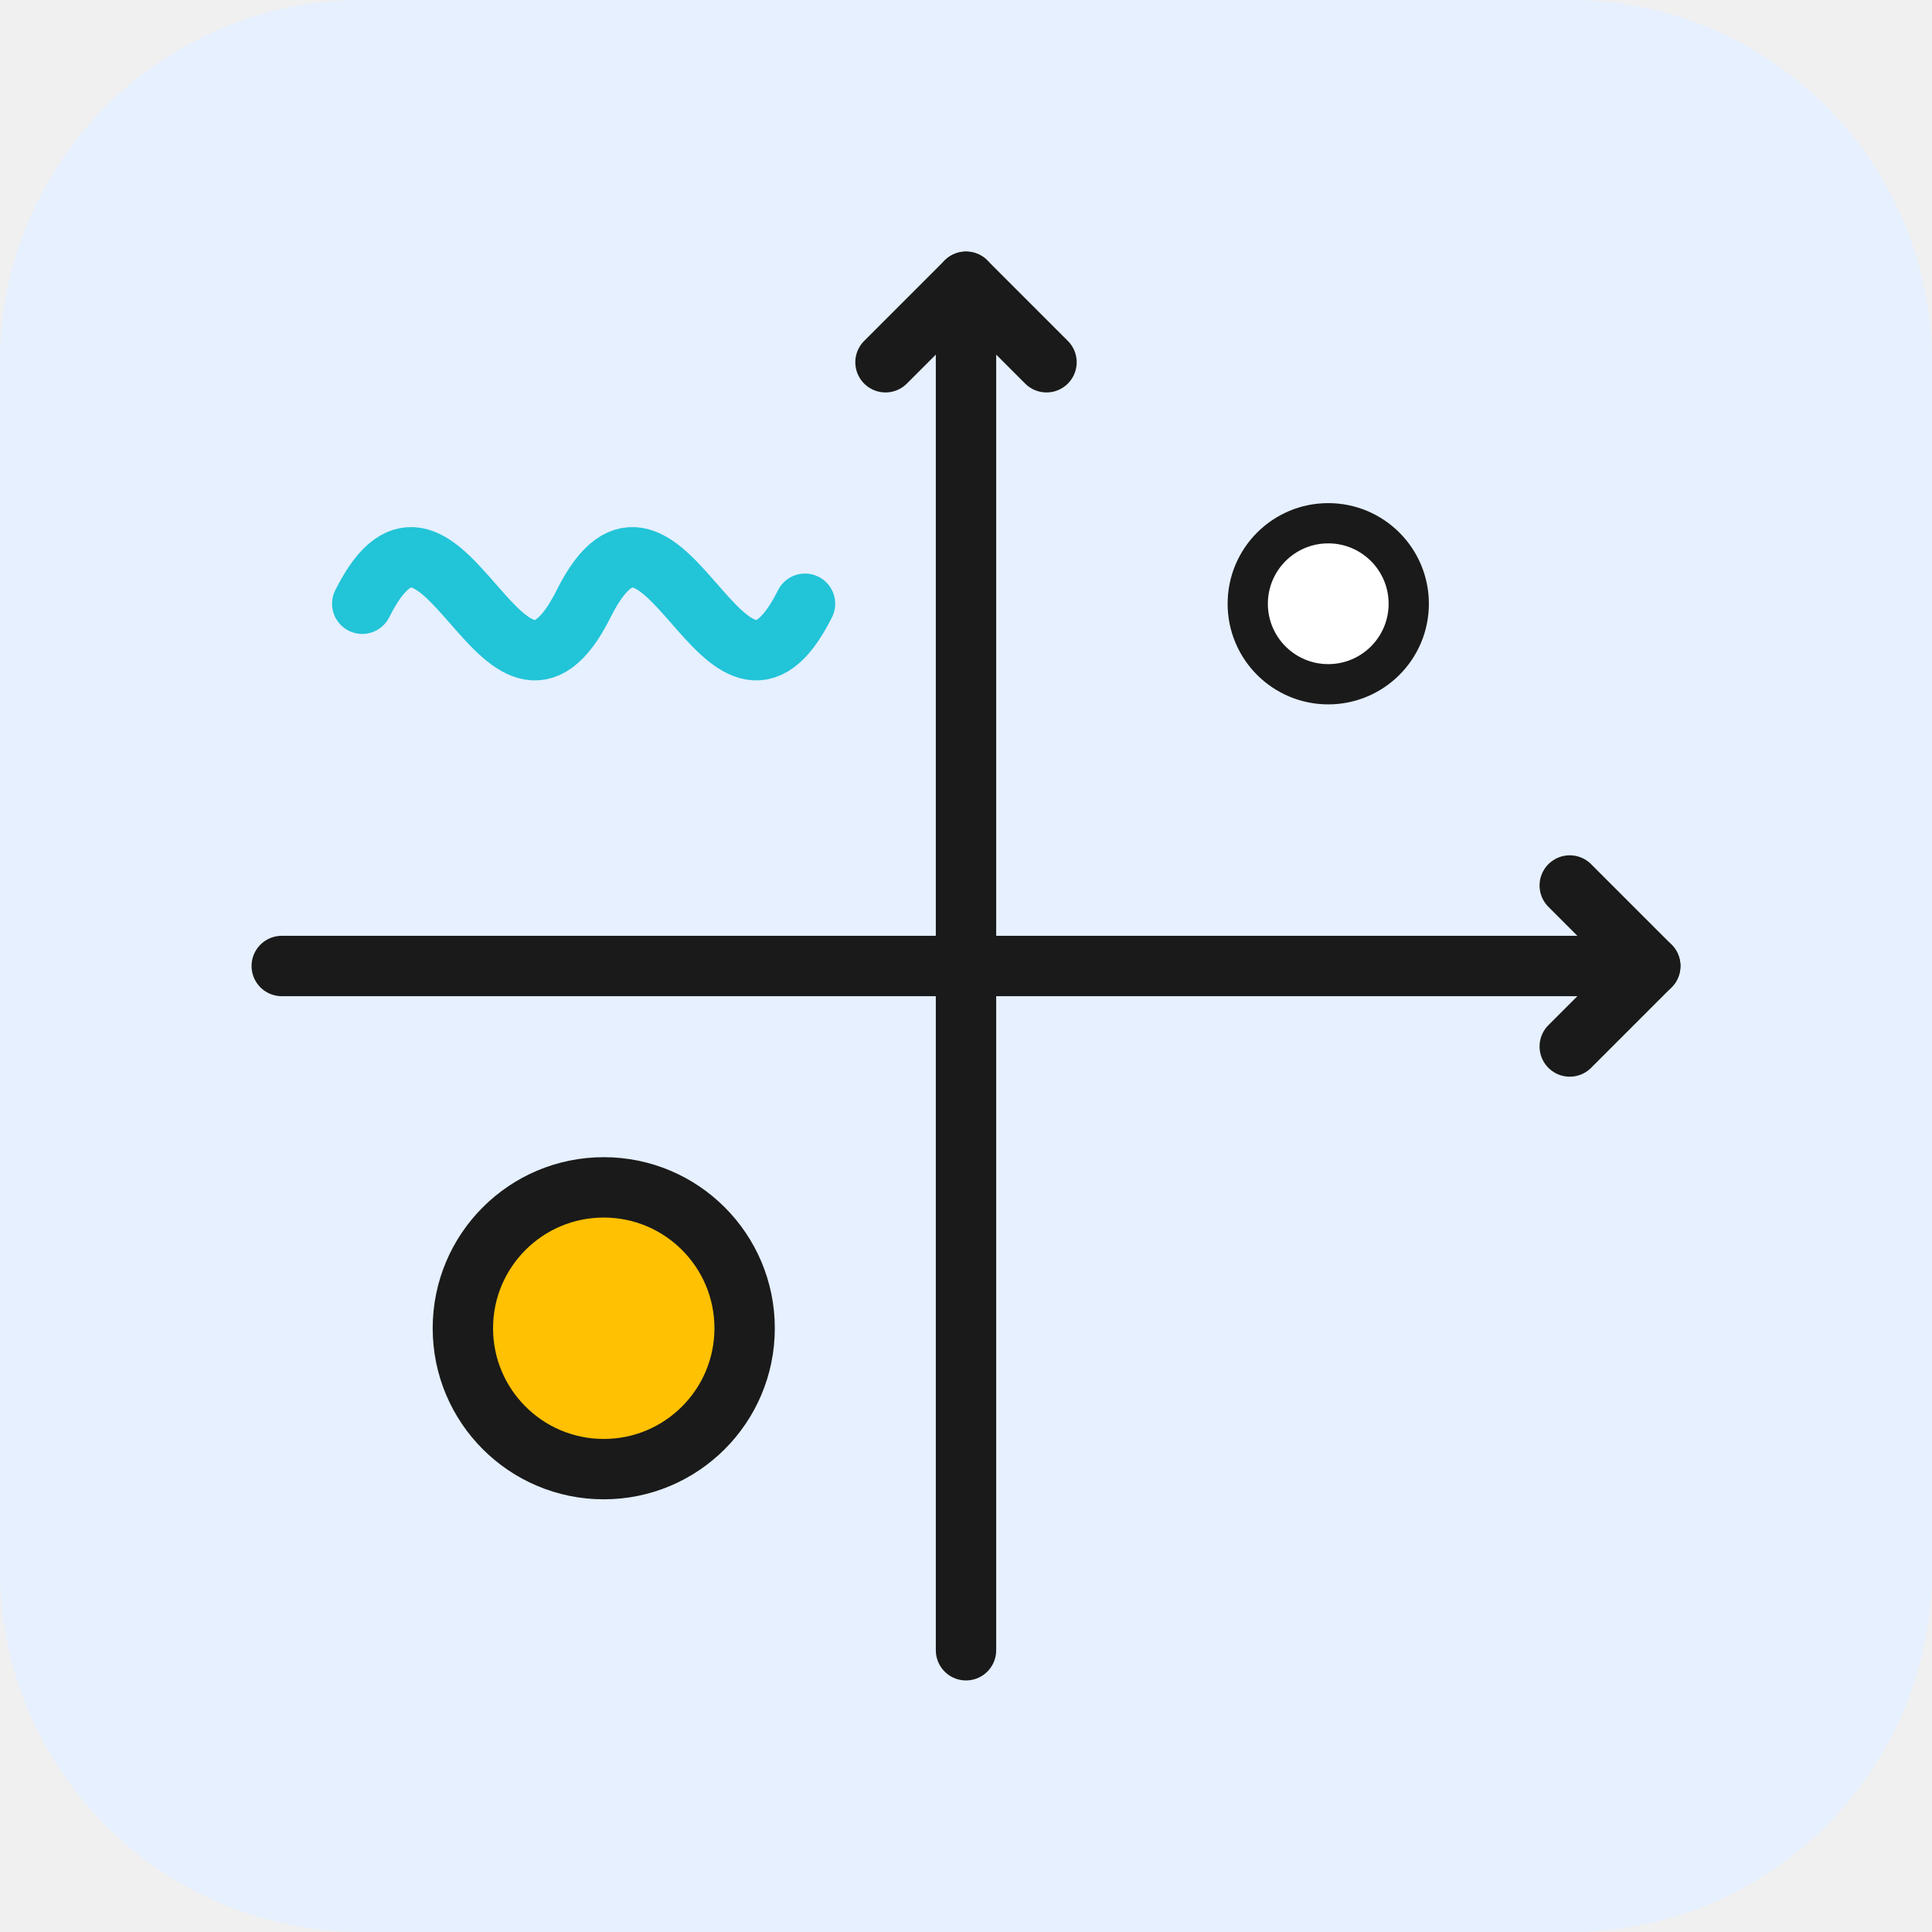
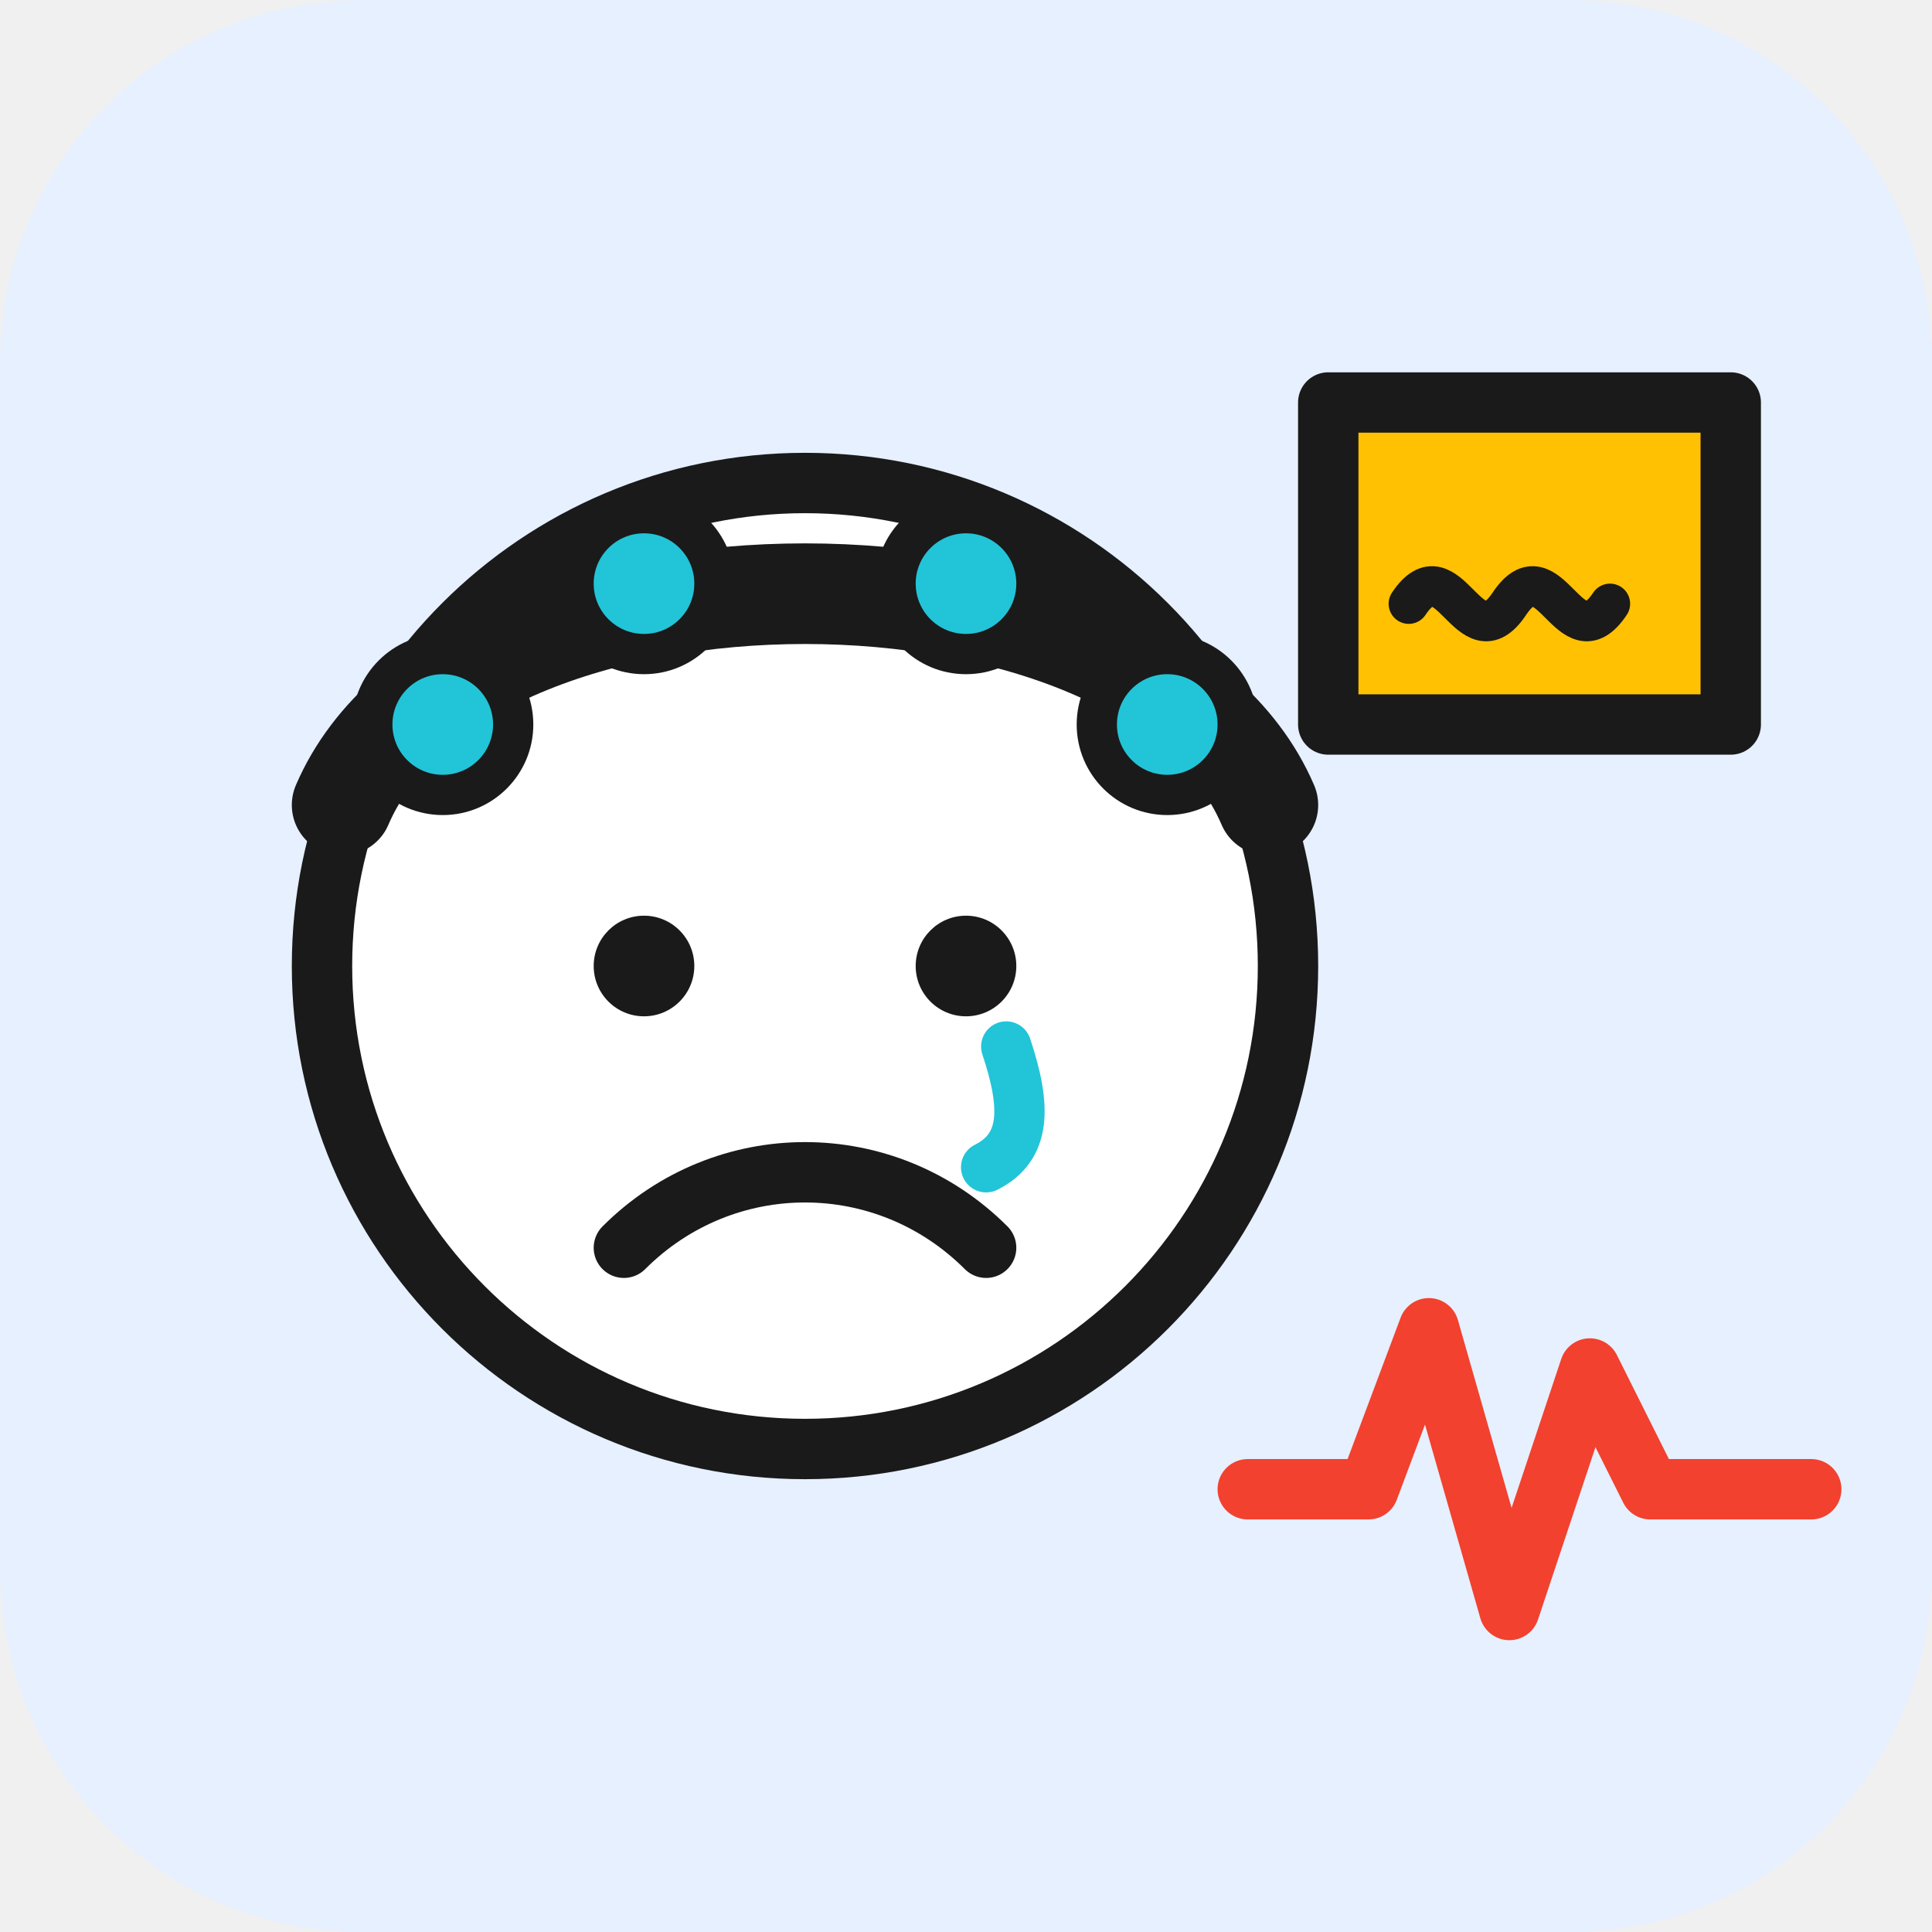
<svg xmlns="http://www.w3.org/2000/svg" viewBox="0 0 96 96" width="96" height="96">
  <rect width="96" height="96" rx="18" fill="#e6f0ff" />
-   <path d="M48 14v68M14 48h68" stroke="#1a1a1a" stroke-width="3" stroke-linecap="round" stroke-linejoin="round" />
-   <path d="M44 18l4-4 4 4M78 44l4 4-4 4" fill="none" stroke="#1a1a1a" stroke-width="3" stroke-linecap="round" stroke-linejoin="round" />
-   <path d="M18 30c4-8 7 8 11 0s7 8 11 0" fill="none" stroke="#22c4d8" stroke-width="3" stroke-linecap="round" />
-   <circle cx="30" cy="66" r="7" fill="#ffc102" stroke="#1a1a1a" stroke-width="3" stroke-linecap="round" stroke-linejoin="round" />
-   <circle cx="66" cy="30" r="4" fill="#fff" stroke="#1a1a1a" stroke-width="2" />
+   <circle cx="40" cy="48" r="24" fill="#fff" stroke="#1a1a1a" stroke-width="3" stroke-linecap="round" stroke-linejoin="round" />
+   <path d="M17 40c6-14 40-14 46 0" fill="none" stroke="#1a1a1a" stroke-width="5" stroke-linecap="round" />
+   <g fill="#22c4d8" stroke="#1a1a1a" stroke-width="2">
+     <circle cx="22" cy="36" r="3.5" />
+     <circle cx="32" cy="29" r="3.5" />
+     <circle cx="48" cy="29" r="3.5" />
+     <circle cx="58" cy="36" r="3.5" />
+   </g>
+   <circle cx="32" cy="48" r="2.5" fill="#1a1a1a" />
+   <circle cx="48" cy="48" r="2.5" fill="#1a1a1a" />
+   <path d="M31 62c5-5 13-5 18 0" fill="none" stroke="#1a1a1a" stroke-width="3" stroke-linecap="round" stroke-linejoin="round" />
+   <path d="M50 52c1 3 1 5-1 6" fill="none" stroke="#22c4d8" stroke-width="2.5" stroke-linecap="round" />
+   <path d="M62 74h6l3-8 4 14 4-12 3 6h8" fill="none" stroke="#f2412f" stroke-width="3" stroke-linecap="round" stroke-linejoin="round" />
+   <path d="M66 20h20v16H66z" fill="#ffc102" stroke="#1a1a1a" stroke-width="3" stroke-linecap="round" stroke-linejoin="round" />
+   <path d="M70 30c2-3 3 3 5 0s3 3 5 0" fill="none" stroke="#1a1a1a" stroke-width="2" stroke-linecap="round" />
</svg>
